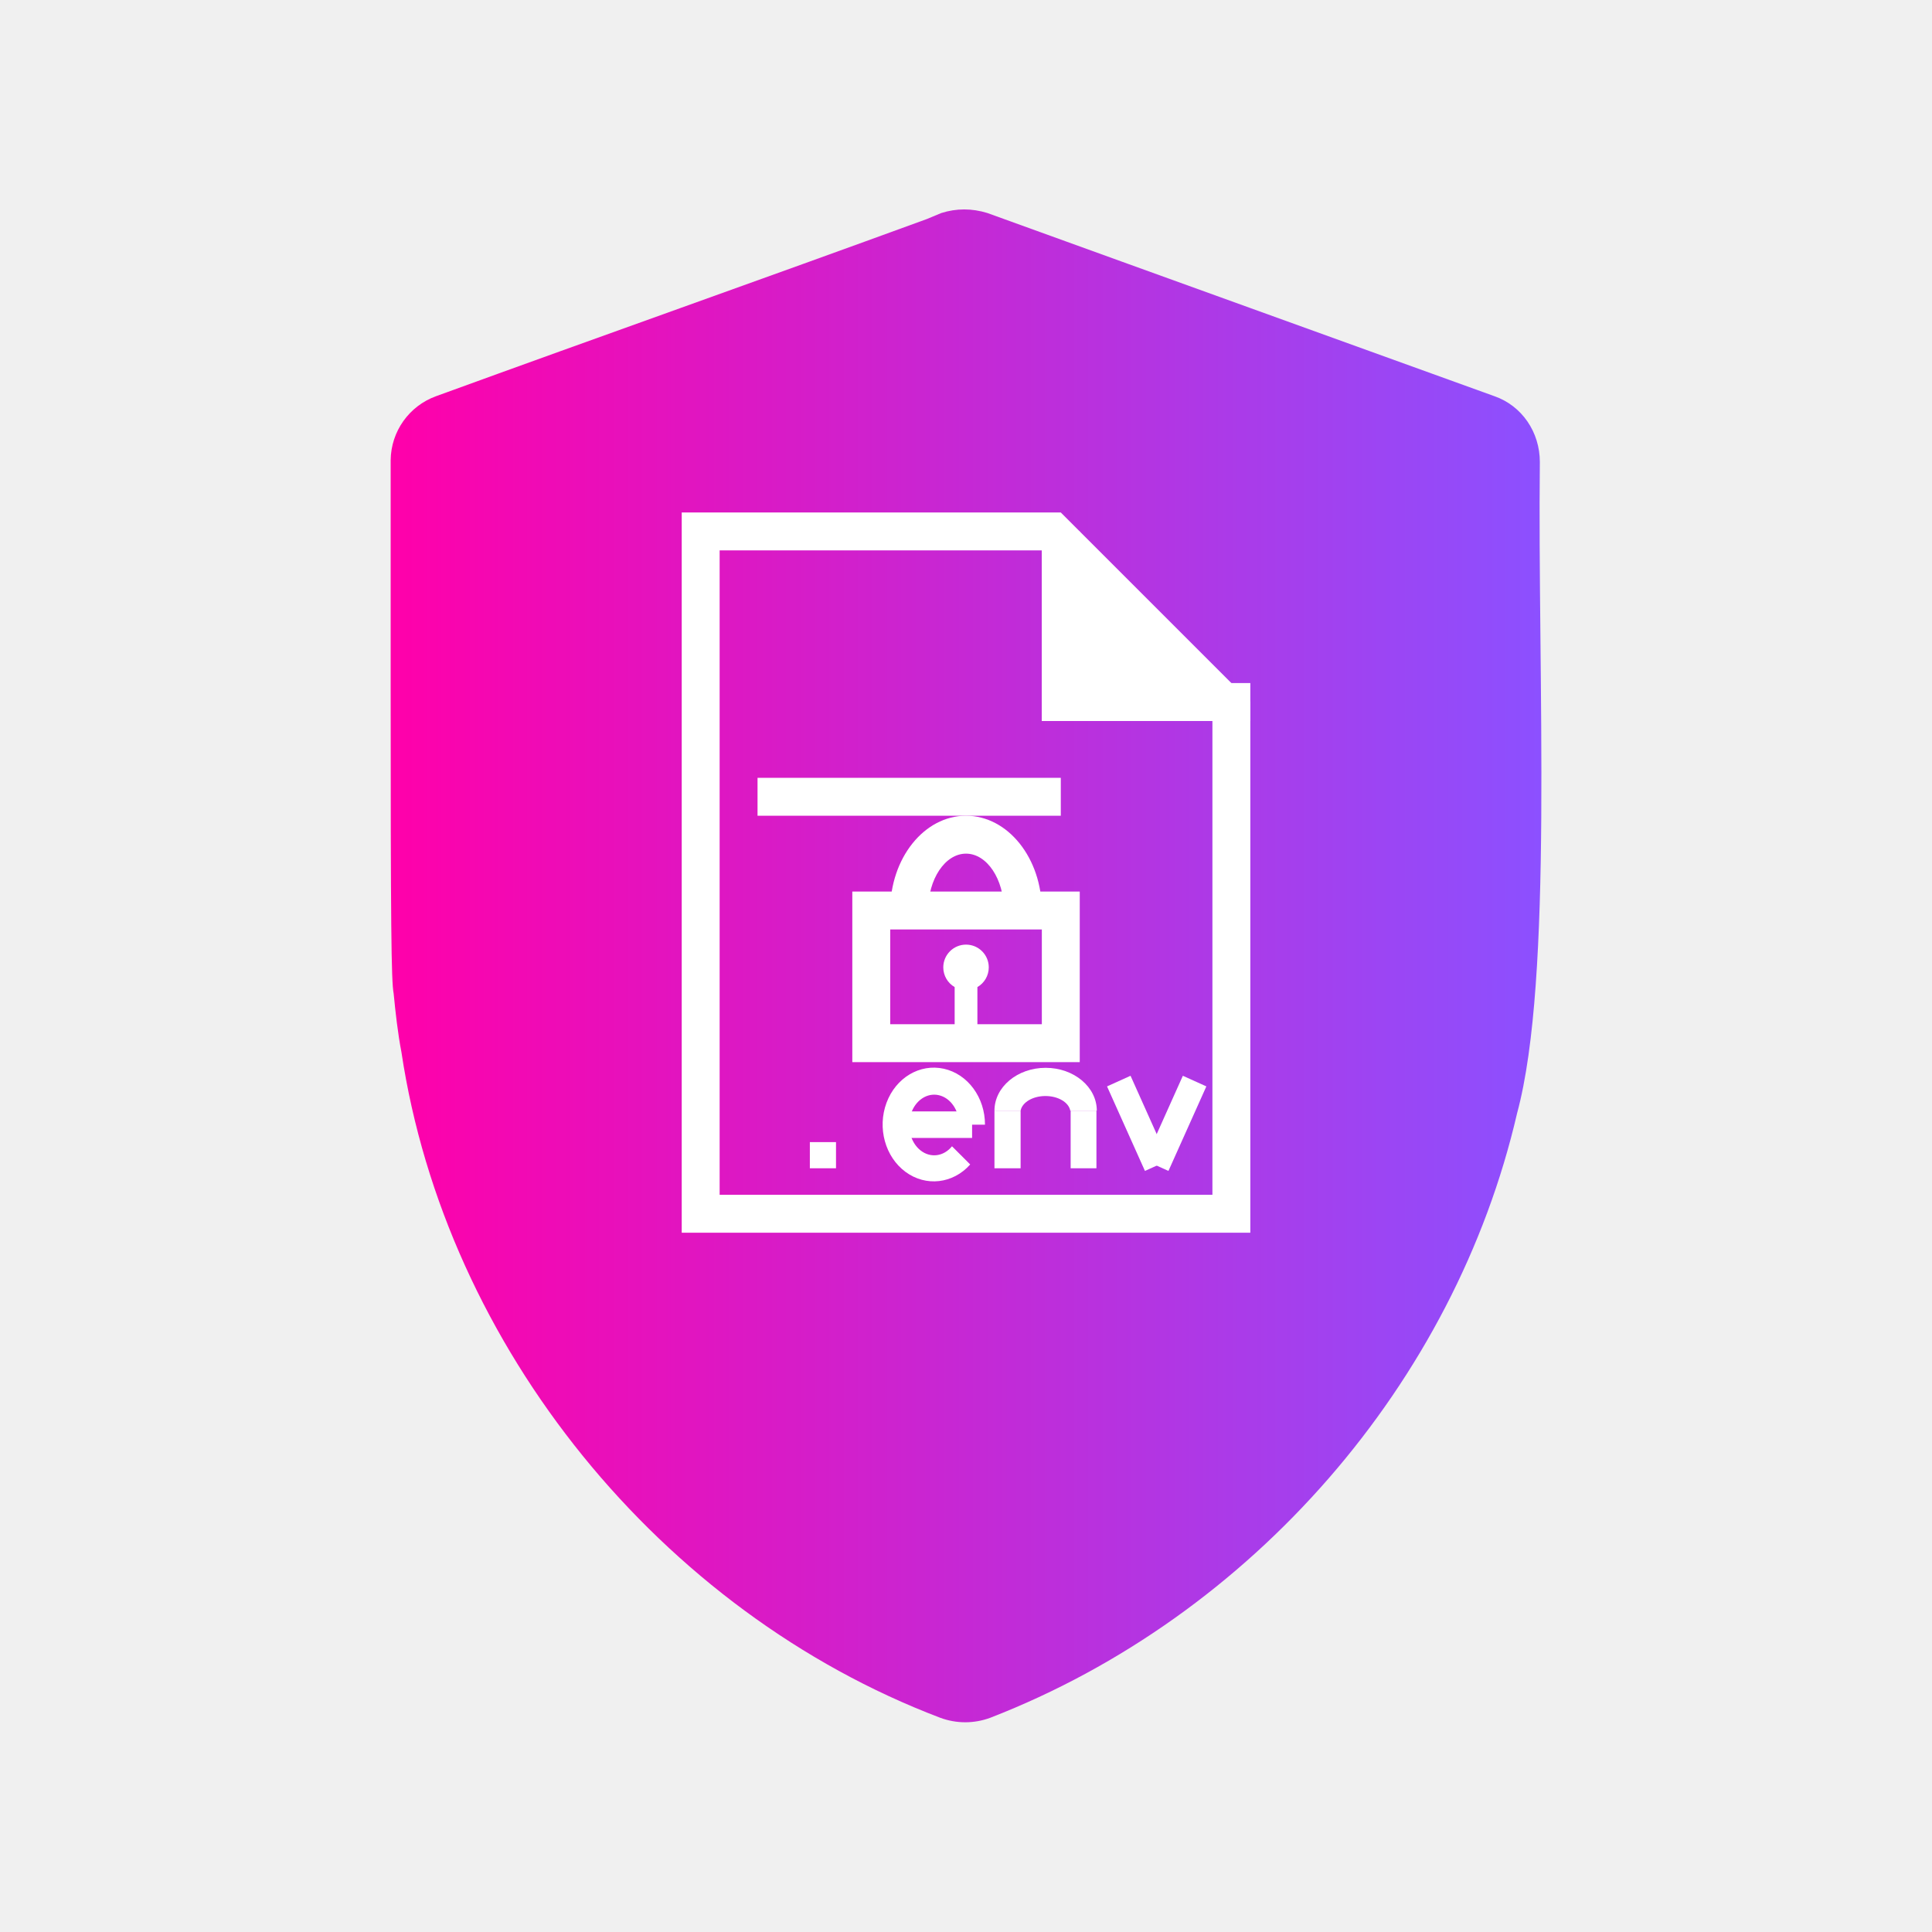
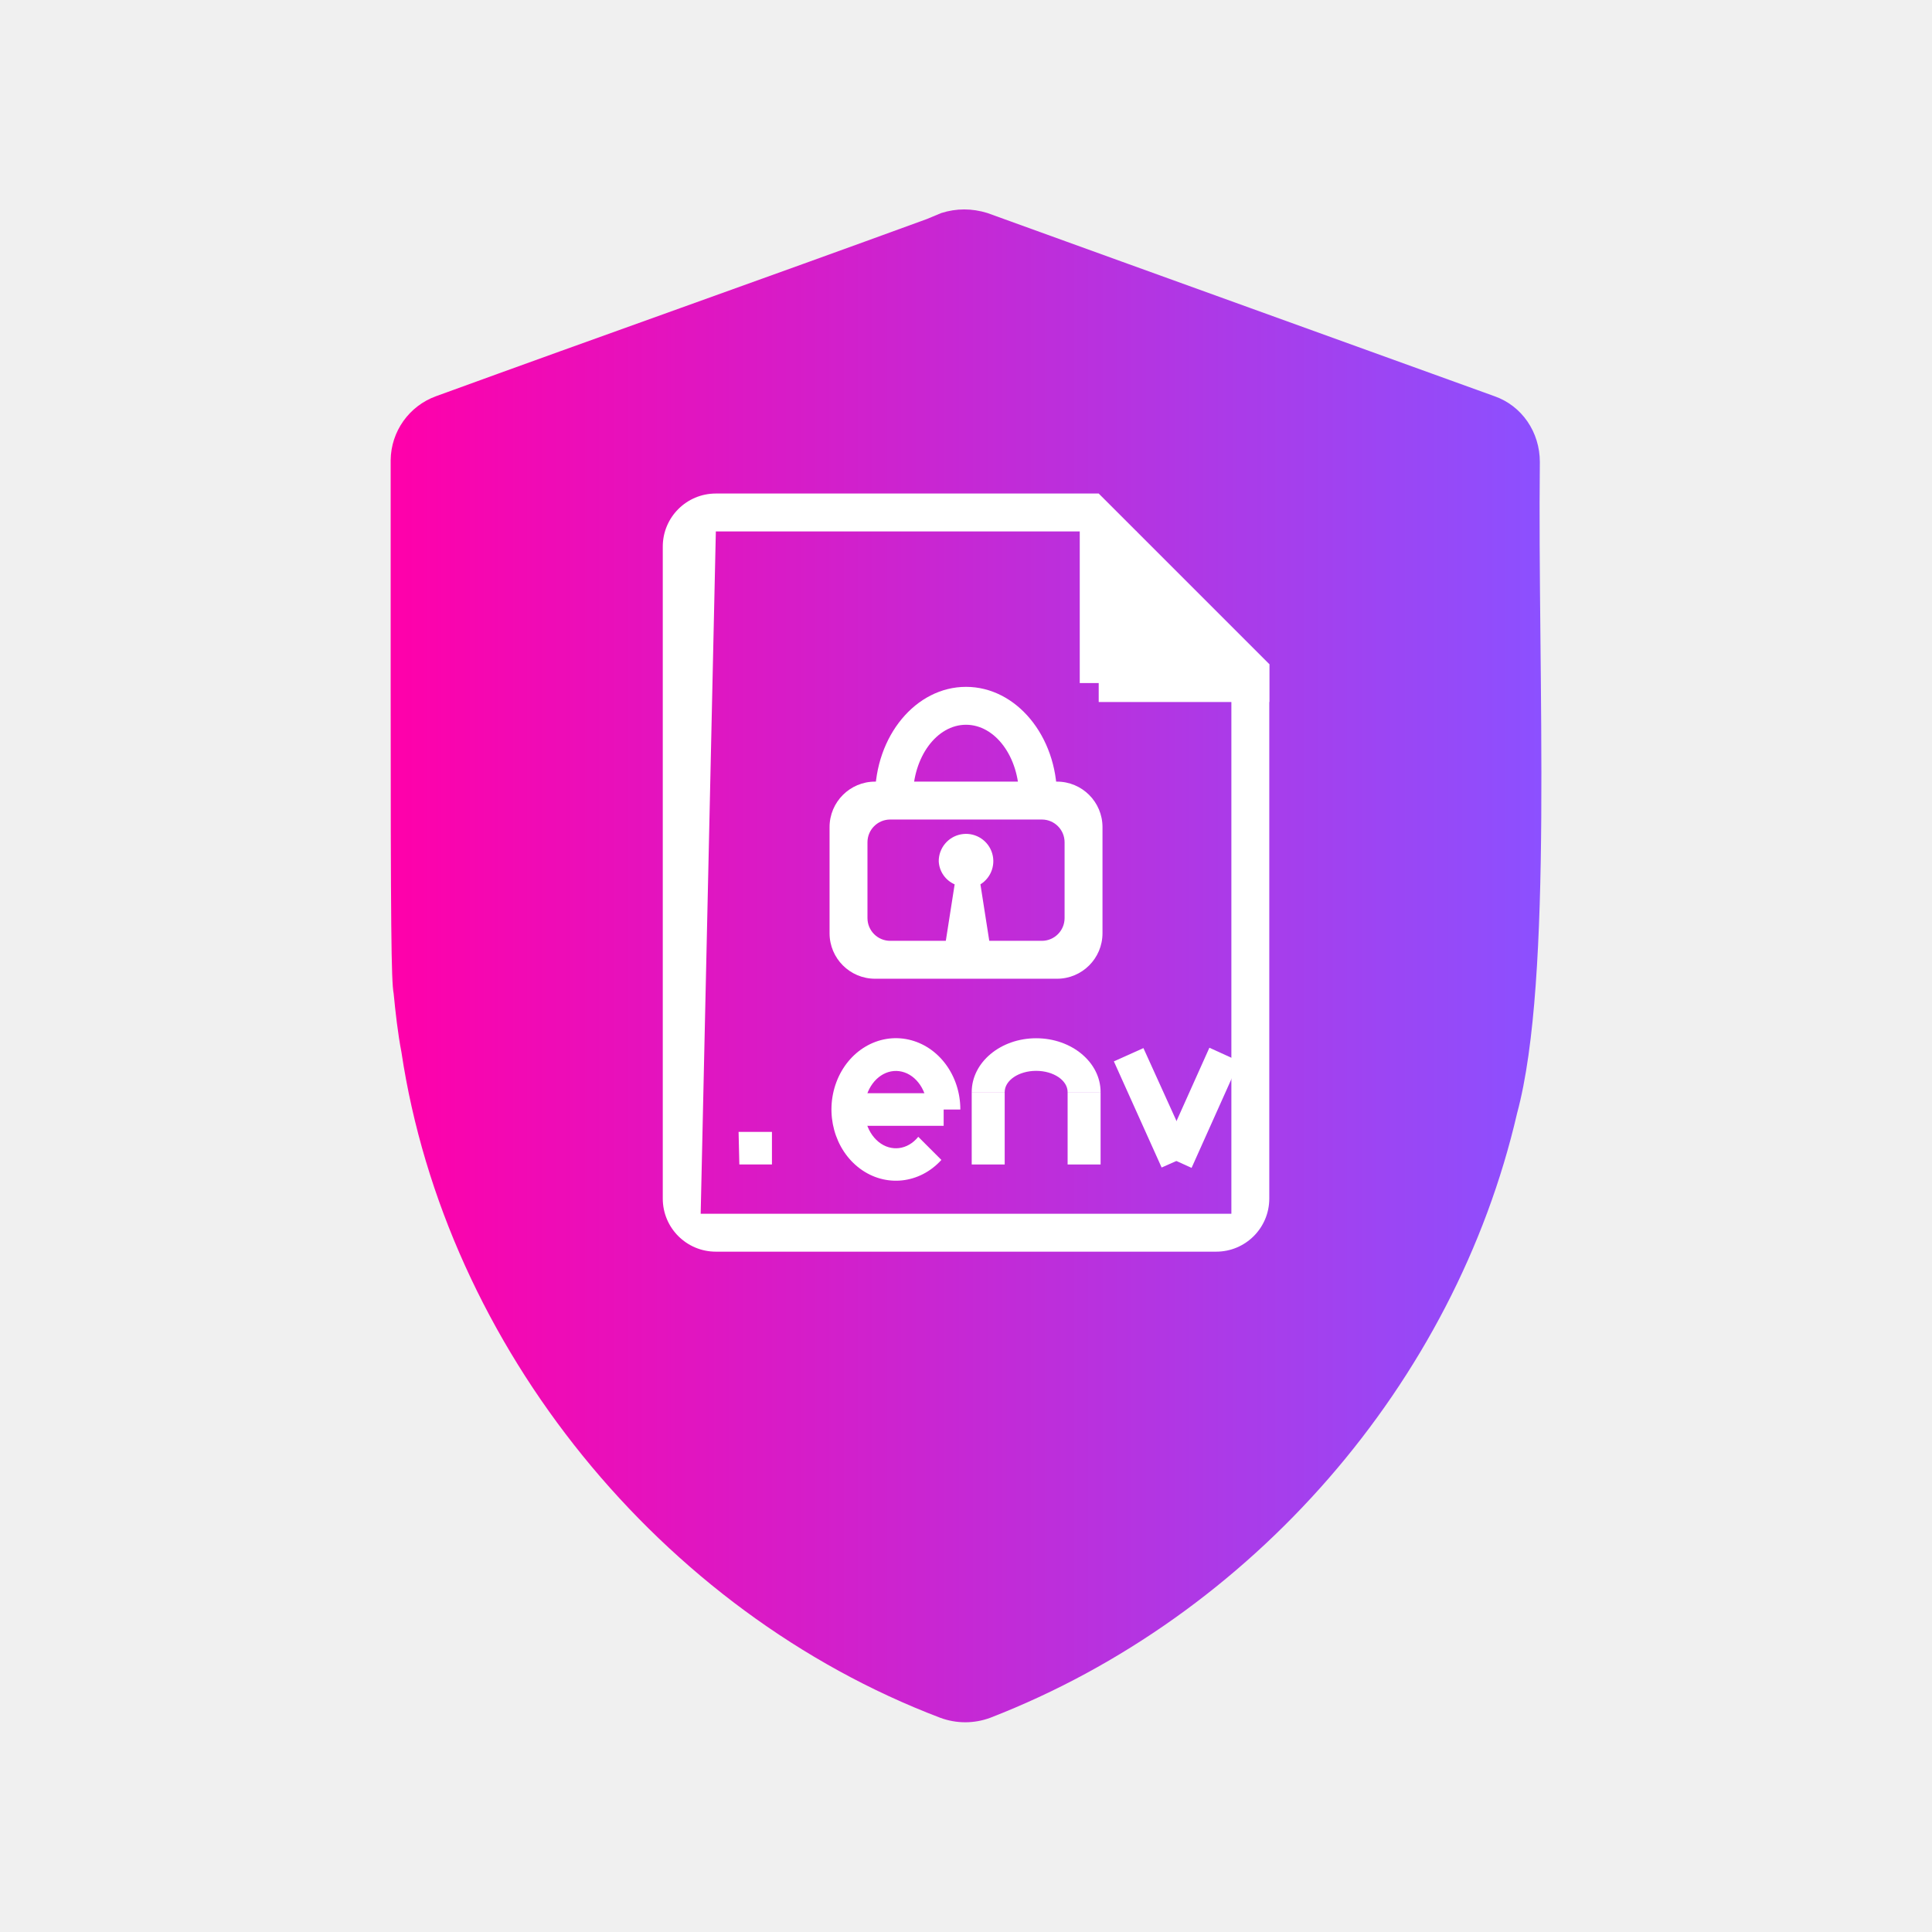
<svg xmlns="http://www.w3.org/2000/svg" viewBox="-6.527 2.221 32.279 32.279" role="img" aria-label="Socket envrypt">
  <defs>
    <linearGradient id="socket-brand-gradient" x1="0" y1="0" x2="1" y2="0">
      <stop offset="0%" stop-color="#ff00aa" />
      <stop offset="100%" stop-color="#8c50ff" />
    </linearGradient>
  </defs>
  <path data-socket-layer="shield" fill="url(#socket-brand-gradient)" d="M18.44 8.84c.46.16.76.6.76 1.1-.04 3.58.23 8.63-.38 10.88-1.04 4.5-4.42 8.4-8.8 10.1a1.2 1.2 0 0 1-.84 0C4.52 29.15.92 24.73.18 19.8c-.06-.31-.1-.67-.13-.98-.04-.2-.05-1.14-.05-5.17V9.91a1.15 1.15 0 0 1 .76-1.07c2.8-1.02 5.38-1.93 8.2-2.96l.24-.1q.38-.12.77 0l2.24.81z" />
  <g data-socket-layer="glyph" transform="translate(2.013 9.2) scale(0.63333)">
-     <path fill="#ffffff" fill-rule="evenodd" d="M4.5 2.5h10l5 5v14h-15Zm1 1H14V8h4.5v12.5h-13Z" />
-     <path fill="#ffffff" fill-rule="evenodd" d="M14 3v4.5h1V3Z" />
-     <path fill="#ffffff" fill-rule="evenodd" d="M14 8h5.5V7H14Z" />
-     <path fill="#ffffff" fill-rule="evenodd" d="M6.5 10.5h8v-1h-8Z" />
-     <path fill="#ffffff" fill-rule="evenodd" d="M9 12.5h6V17H9Zm1 1h4V16h-4Z" />
-     <path fill="#ffffff" fill-rule="evenodd" d="M10 13a2 2.5 0 0 1 4 0h-1a1 1.5 0 0 0-2 0Z" />
-     <path fill="#ffffff" fill-rule="evenodd" d="M11.4 14.5a.6.6 0 1 1 1.2 0 .6.6 0 0 1-.3.52v1.48h-.6v-1.48a.6.6 0 0 1-.3-.52" />
-     <path fill="#ffffff" fill-rule="evenodd" d="M7.88 19.8h.69v-.69h-.69Z" />
-     <path fill="#ffffff" fill-rule="evenodd" d="M10.16 19h2v-.7h-2Z" />
-     <path fill="#ffffff" fill-rule="evenodd" d="M12.5 18.65a1.35 1.5 0 1 0-.39 1.05l-.48-.48a.66.8 0 1 1 .19-.57Z" />
-     <path fill="#ffffff" fill-rule="evenodd" d="M12.75 18.28v1.52h.69v-1.52Z" />
-     <path fill="#ffffff" fill-rule="evenodd" d="M14.76 18.28v1.52h.68v-1.52Z" />
-     <path fill="#ffffff" fill-rule="evenodd" d="M12.75 18.28a1.35 1.13 0 0 1 2.7 0h-.7a.66.44 0 0 0-1.31 0Z" />
-     <path fill="#ffffff" fill-rule="evenodd" d="m15.72 17.64 1 2.23.62-.28-1-2.23Z" />
-     <path fill="#ffffff" fill-rule="evenodd" d="m17.72 17.36-1 2.23.62.28 1-2.23Z" />
+     <path fill="#ffffff" fill-rule="evenodd" d="M5.4 2h10.1L20 6.5v14.1a1.4 1.4 0 0 1-1.4 1.4H5.4A1.4 1.4 0 0 1 4 20.6V3.4A1.4 1.4 0 0 1 5.4 2m0 1H15v4h4v14H5Z" />
+     <path fill="#ffffff" fill-rule="evenodd" d="M15.5 3h1v3.5H20v1h-4.5Z" />
+     <path fill="#ffffff" fill-rule="evenodd" d="M9.6 9.6h4.8a1.2 1.2 0 0 1 1.2 1.2v2.8a1.2 1.2 0 0 1-1.2 1.2H9.6a1.2 1.2 0 0 1-1.2-1.2v-2.8a1.2 1.2 0 0 1 1.2-1.2m.4 1h4a.6.6 0 0 1 .6.6v2a.6.6 0 0 1-.6.6h-4a.6.6 0 0 1-.6-.6v-2a.6.6 0 0 1 .6-.6" />
+     <path fill="#ffffff" fill-rule="evenodd" d="M9.6 10a2.4 2.9 0 0 1 4.8 0h-1a1.4 1.9 0 0 0-2.8 0Z" />
+     <path fill="#ffffff" fill-rule="evenodd" d="M11.28 11.7a.72.72 0 1 1 1.1.61l.28 1.79h-1.24l.28-1.79a.7.7 0 0 1-.42-.61" />
+     <path fill="#ffffff" fill-rule="evenodd" d="M6.02 19.7h.86v-.86H6Z" />
+     <path fill="#ffffff" fill-rule="evenodd" d="M8.88 18.68h2.53v-.86H8.88Z" />
+     <path fill="#ffffff" fill-rule="evenodd" d="M11.85 18.25a1.7 1.88 0 1 0-.5 1.33l-.61-.61a.83 1.02 0 1 1 .24-.72Z" />
+     <path fill="#ffffff" fill-rule="evenodd" d="M12.15 17.79v1.91h.87v-1.91Z" />
+     <path fill="#ffffff" fill-rule="evenodd" d="M14.68 17.79v1.91h.87v-1.91Z" />
+     <path fill="#ffffff" fill-rule="evenodd" d="M12.15 17.79a1.7 1.42 0 0 1 3.4 0h-.87a.83.56 0 0 0-1.66 0Z" />
+     <path fill="#ffffff" fill-rule="evenodd" d="m15.9 16.98 1.26 2.8.79-.35-1.27-2.8Z" />
+     <path fill="#ffffff" fill-rule="evenodd" d="m18.42 16.62-1.26 2.81.79.36 1.26-2.81Z" />
  </g>
</svg>
